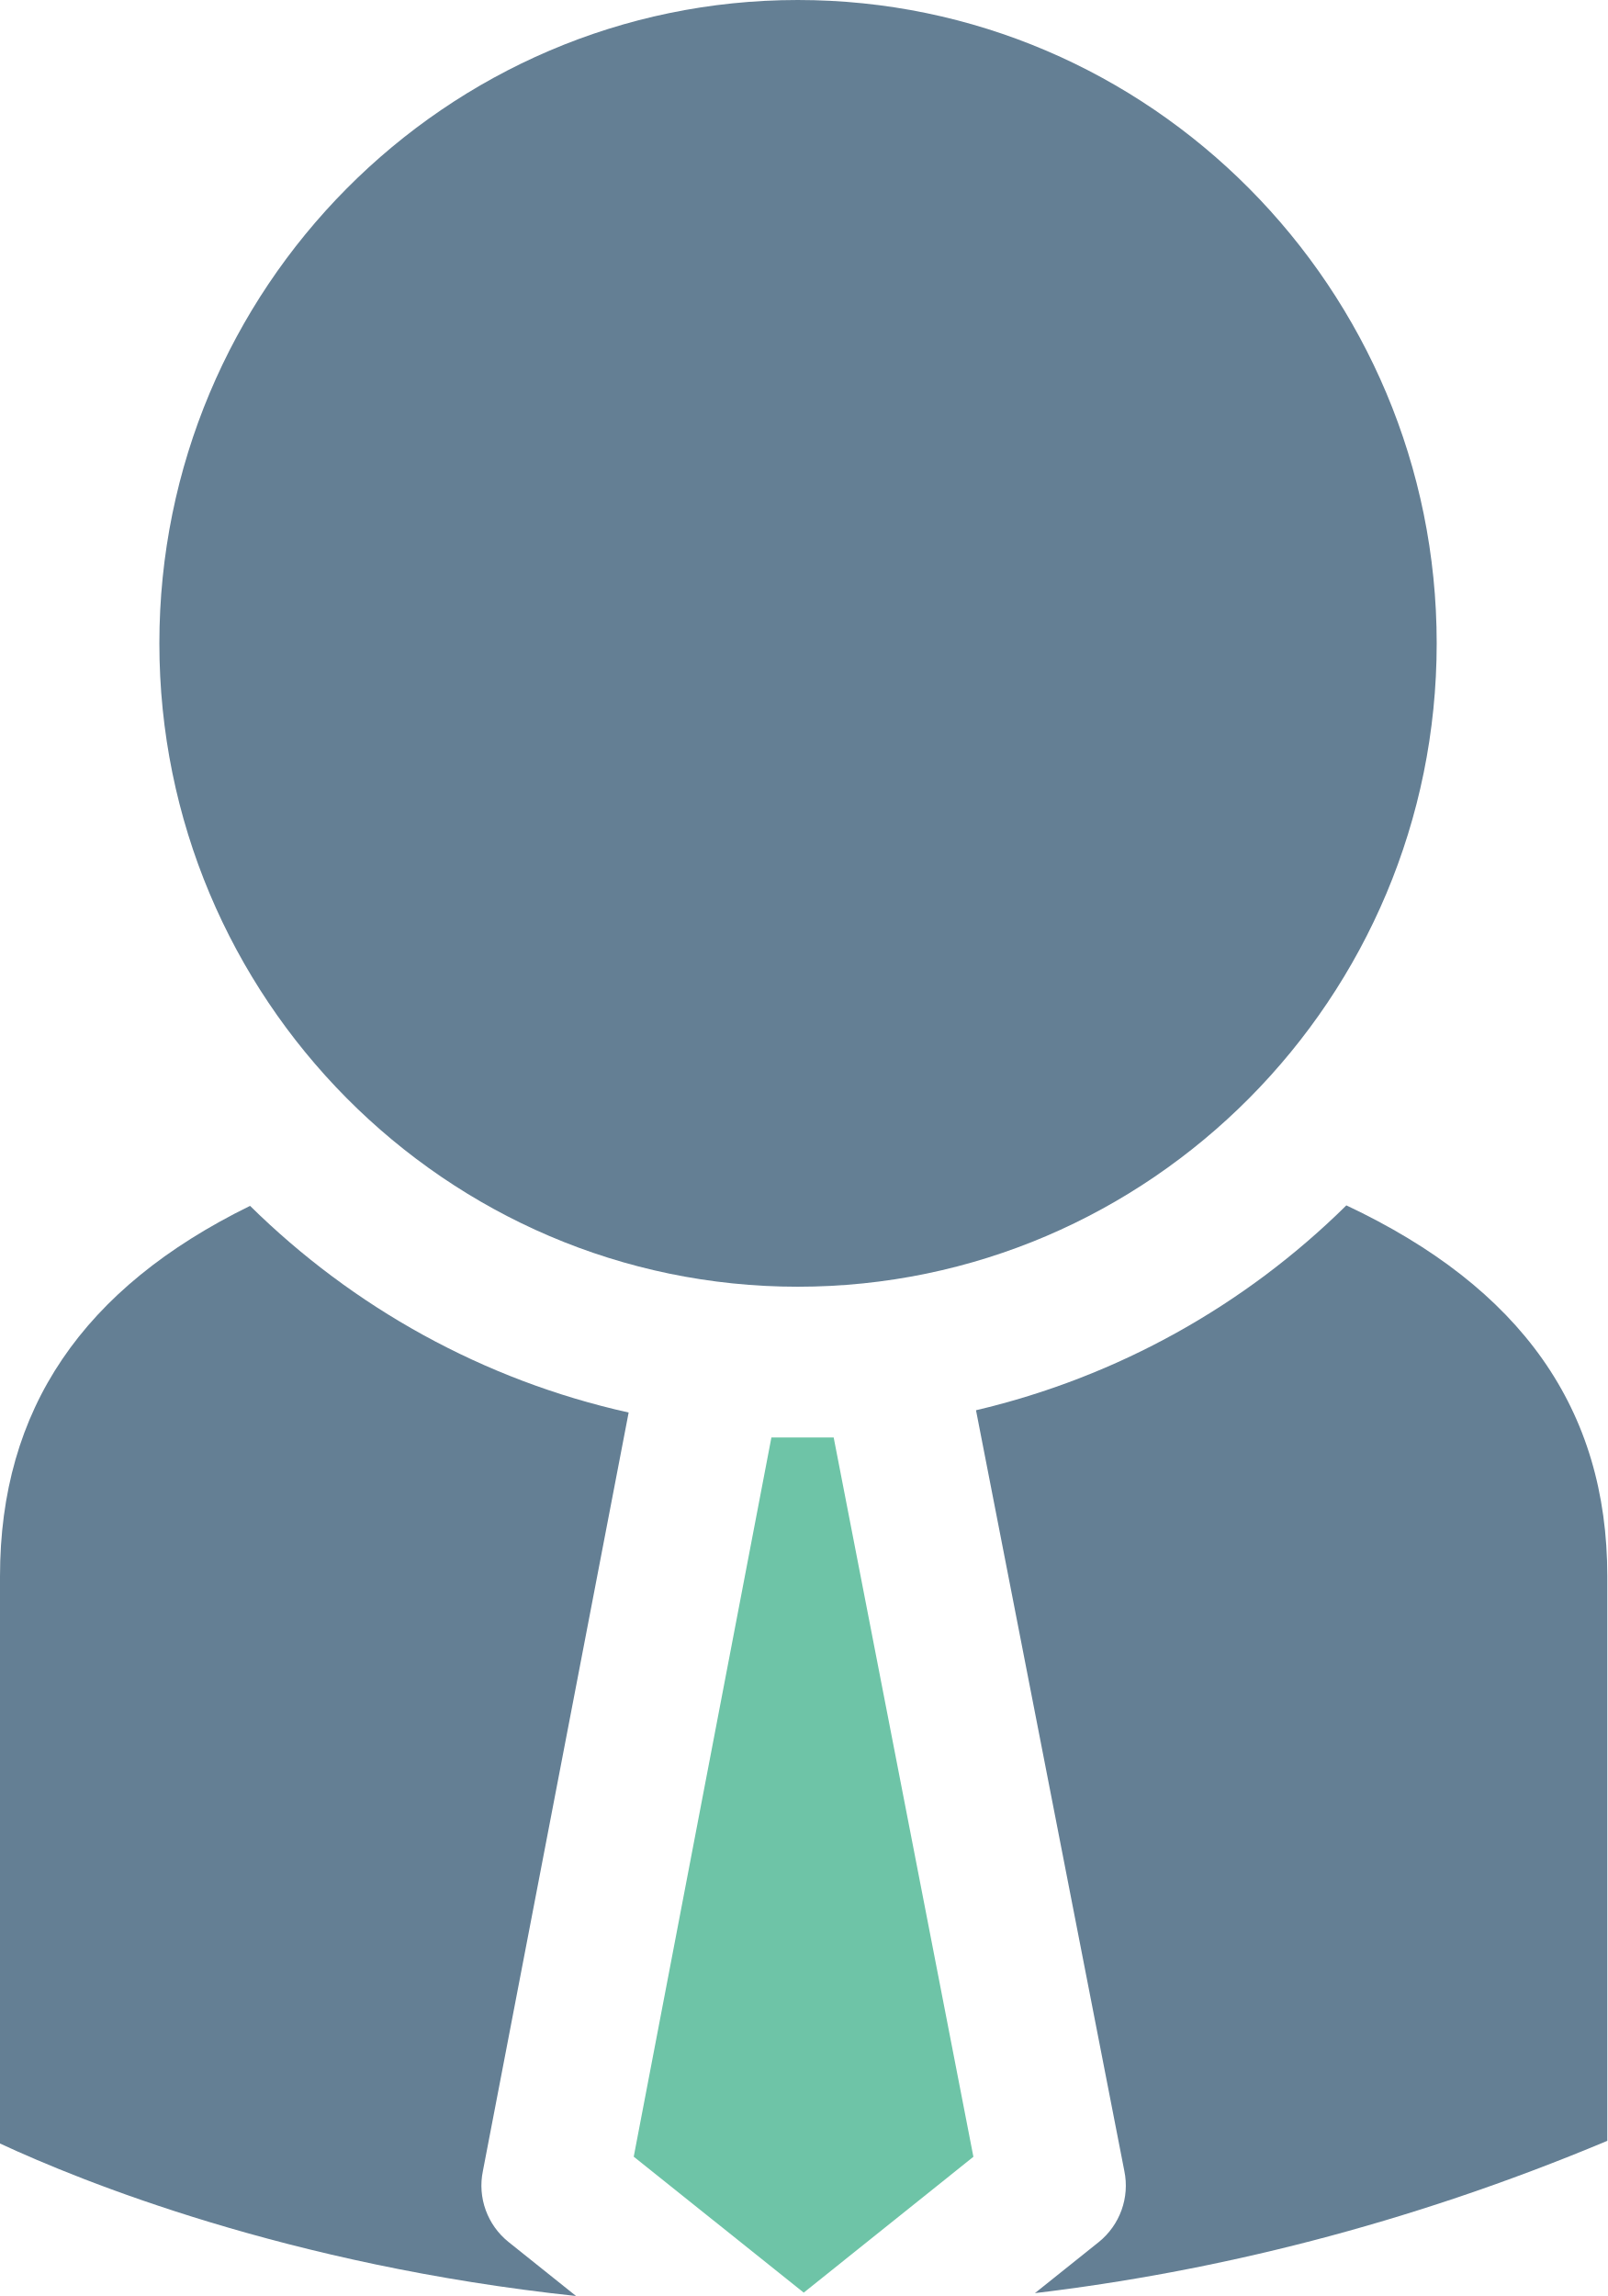
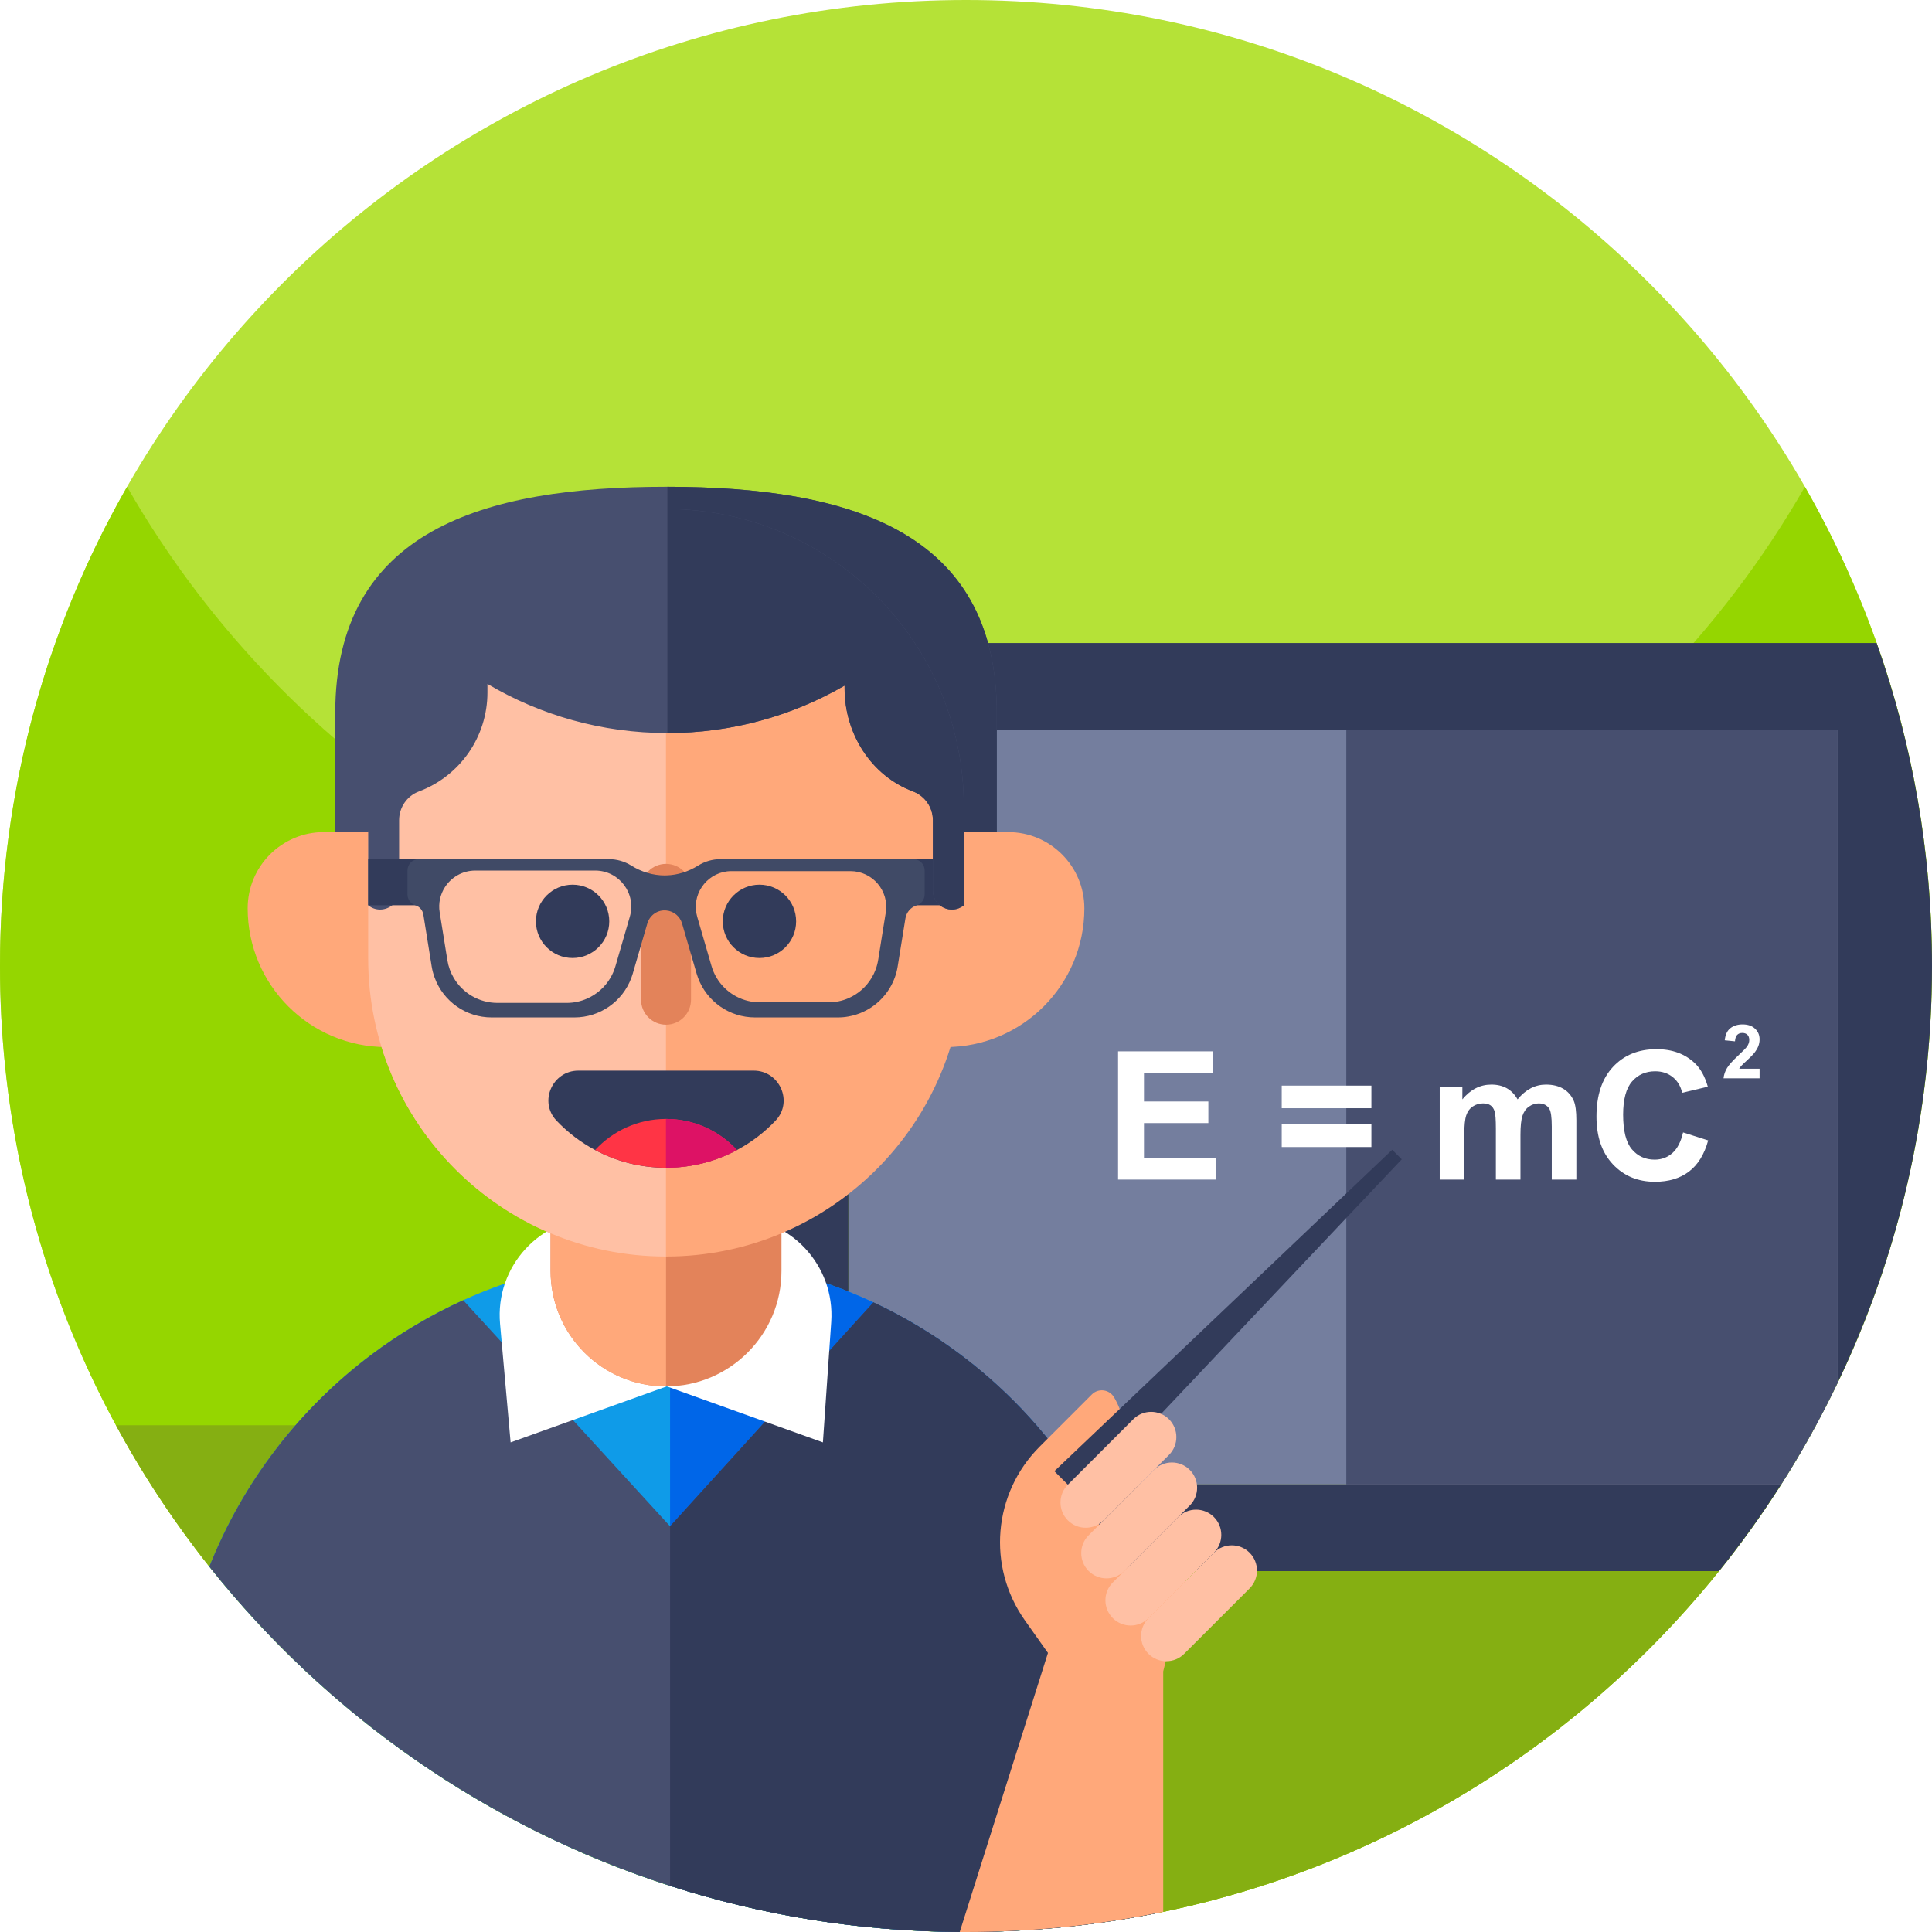
- <svg xmlns="http://www.w3.org/2000/svg" enable-background="new 0 0 91 91" height="89.836" id="Layer_1" version="1.1" viewBox="0 0 62.894 89.836" width="62.894" xml:space="preserve">
-   <defs id="defs44" />
-   <g id="g39" transform="translate(-13.792,-0.733)">
-     <g id="g37">
-       <path d="M 38.391,56.001 C 32.698,54.735 27.6,51.88 23.577,47.915 17.028,51.128 13.792,55.87 13.792,62.409 v 22.193 c 3.148,1.465 11.26,4.762 22.541,5.967 L 33.696,88.46 c -0.832,-0.664 -1.225,-1.74 -1.008,-2.783 z" id="path29" style="fill:#647f94" />
-       <path d="m 45.01,51.079 c 13.783,0 25,-11.295 25,-25.174 0,-13.879 -11.217,-25.172 -25,-25.172 -13.775,0 -24.982,11.293 -24.982,25.172 0,13.879 11.206,25.174 24.982,25.174 z" id="path31" style="fill:#647f94" />
-       <polygon points="45.242,90.437 51.881,85.122 46.414,56.978 43.977,56.978 38.59,85.118 " id="polygon33" style="fill:#6ec4a7" />
-       <path d="m 66.475,47.896 c -3.943,3.895 -8.932,6.709 -14.492,8.016 l 5.803,29.758 c 0.219,1.047 -0.172,2.123 -1.002,2.791 l -2.496,1.996 c 6.957,-0.83 14.496,-2.648 22.398,-5.959 V 62.409 c 0,-6.547 -3.377,-11.295 -10.211,-14.513 z" id="path35" style="fill:#647f94" />
-     </g>
+ <svg xmlns="http://www.w3.org/2000/svg" height="512pt" version="1.1" viewBox="0 0 512 512" width="512pt">
+   <g id="surface1">
+     <path d="M 512 256 C 512 397.387 397.387 512 256 512 C 114.613 512 0 397.387 0 256 C 0 114.613 114.613 0 256 0 C 397.387 0 512 114.613 512 256 Z M 512 256 " style=" stroke:none;fill-rule:nonzero;fill:rgb(70.98%,88.627%,21.569%);fill-opacity:1;" />
+     <path d="M 512 256 C 512 282.051 508.109 307.191 500.871 330.871 C 468.859 435.719 371.328 512 256 512 C 151.441 512 61.512 449.301 21.77 359.449 C 7.77 327.82 0 292.82 0 256 C 0 209.781 12.25 166.43 33.68 129 C 77.801 206.07 160.84 258 256 258 C 351.16 258 434.211 206.07 478.32 129 C 499.75 166.43 512 209.781 512 256 Z M 512 256 " style=" stroke:none;fill-rule:nonzero;fill:rgb(58.431%,83.922%,0%);fill-opacity:1;" />
+     <path d="M 30.742 377.703 C 37.898 390.922 46.172 403.441 55.461 415.129 C 102.359 474.148 174.762 512 256 512 C 337.238 512 409.641 474.148 456.539 415.129 C 465.828 403.441 474.102 390.922 481.258 377.703 Z M 30.742 377.703 " style=" stroke:none;fill-rule:nonzero;fill:rgb(52.157%,68.627%,7.059%);fill-opacity:1;" />
+     <path d="M 487 193.371 L 487 366.449 C 482.551 375.762 477.551 384.75 472.039 393.391 L 224.84 393.391 L 224.84 193.371 Z M 487 193.371 " style=" stroke:none;fill-rule:nonzero;fill:rgb(45.49%,49.412%,61.961%);fill-opacity:1;" />
+     <path d="M 200.711 227.68 L 200.711 335.25 C 201.449 335.391 202.172 335.531 202.898 335.68 C 203.539 335.809 204.172 335.949 204.801 336.09 C 205.5 336.238 206.199 336.398 206.898 336.57 C 206.969 336.578 207.031 336.602 207.102 336.621 L 207.102 336.809 C 207.102 337.25 207.09 337.68 207.07 338.109 C 207.059 338.461 207.039 338.809 207.012 339.16 C 207 339.309 206.988 339.461 206.969 339.602 C 206.941 339.969 206.898 340.34 206.852 340.711 C 206.801 341.129 206.738 341.559 206.66 341.98 C 206.59 342.398 206.512 342.809 206.422 343.23 C 206.34 343.641 206.238 344.051 206.141 344.461 C 206.031 344.859 205.922 345.27 205.789 345.672 C 205.672 346.07 205.539 346.469 205.398 346.859 C 205.051 347.879 204.641 348.879 204.18 349.852 C 204.109 350 204.039 350.148 203.961 350.301 C 203.82 350.578 203.691 350.852 203.539 351.121 C 203.469 351.281 203.379 351.43 203.289 351.578 C 203.211 351.73 203.129 351.879 203.039 352.031 C 202.34 353.25 201.559 354.41 200.711 355.512 L 200.711 376.02 L 202.75 376.75 L 219.762 358.031 L 224.84 352.43 L 224.84 227.68 Z M 200.711 227.68 L 200.711 335.25 C 201.449 335.391 202.172 335.531 202.898 335.68 C 203.539 335.809 204.172 335.949 204.801 336.09 C 205.5 336.238 206.199 336.398 206.898 336.57 C 206.969 336.578 207.031 336.602 207.102 336.621 L 207.102 336.809 C 207.102 337.25 207.09 337.68 207.07 338.109 C 207.059 338.461 207.039 338.809 207.012 339.16 C 207 339.309 206.988 339.461 206.969 339.602 C 206.941 339.969 206.898 340.34 206.852 340.711 C 206.801 341.129 206.738 341.559 206.66 341.98 C 206.59 342.398 206.512 342.809 206.422 343.23 C 206.34 343.641 206.238 344.051 206.141 344.461 C 206.031 344.859 205.922 345.27 205.789 345.672 C 205.672 346.07 205.539 346.469 205.398 346.859 C 205.051 347.879 204.641 348.879 204.18 349.852 C 204.109 350 204.039 350.148 203.961 350.301 C 203.82 350.578 203.691 350.852 203.539 351.121 C 203.469 351.281 203.379 351.43 203.289 351.578 C 203.211 351.73 203.129 351.879 203.039 352.031 C 202.34 353.25 201.559 354.41 200.711 355.512 L 200.711 376.02 L 202.75 376.75 L 219.762 358.031 L 224.84 352.43 L 224.84 227.68 Z M 512 256 C 512 225.98 506.828 197.172 497.328 170.41 L 200.711 170.41 L 200.711 416.352 L 455.57 416.352 C 461.469 409.02 466.969 401.352 472.039 393.391 L 224.84 393.391 L 224.84 193.371 L 487 193.371 L 487 366.449 C 503.031 333.012 512 295.551 512 256 Z M 200.711 227.68 L 200.711 335.25 C 201.449 335.391 202.172 335.531 202.898 335.68 C 203.539 335.809 204.172 335.949 204.801 336.09 C 205.5 336.238 206.199 336.398 206.898 336.57 C 206.969 336.578 207.031 336.602 207.102 336.621 L 207.102 336.809 C 207.102 337.25 207.09 337.68 207.07 338.109 C 207.059 338.461 207.039 338.809 207.012 339.16 C 207 339.309 206.988 339.461 206.969 339.602 C 206.941 339.969 206.898 340.34 206.852 340.711 C 206.801 341.129 206.738 341.559 206.66 341.98 C 206.59 342.398 206.512 342.809 206.422 343.23 C 206.34 343.641 206.238 344.051 206.141 344.461 C 206.031 344.859 205.922 345.27 205.789 345.672 C 205.672 346.07 205.539 346.469 205.398 346.859 C 205.051 347.879 204.641 348.879 204.18 349.852 C 204.109 350 204.039 350.148 203.961 350.301 C 203.82 350.578 203.691 350.852 203.539 351.121 C 203.469 351.281 203.379 351.43 203.289 351.578 C 203.211 351.73 203.129 351.879 203.039 352.031 C 202.34 353.25 201.559 354.41 200.711 355.512 L 200.711 376.02 L 202.75 376.75 L 219.762 358.031 L 224.84 352.43 L 224.84 227.68 Z M 200.711 227.68 L 200.711 335.25 C 201.449 335.391 202.172 335.531 202.898 335.68 C 203.539 335.809 204.172 335.949 204.801 336.09 C 205.5 336.238 206.199 336.398 206.898 336.57 C 206.969 336.578 207.031 336.602 207.102 336.621 L 207.102 336.809 C 207.102 337.25 207.09 337.68 207.07 338.109 C 207.059 338.461 207.039 338.809 207.012 339.16 C 207 339.309 206.988 339.461 206.969 339.602 C 206.941 339.969 206.898 340.34 206.852 340.711 C 206.801 341.129 206.738 341.559 206.66 341.98 C 206.59 342.398 206.512 342.809 206.422 343.23 C 206.34 343.641 206.238 344.051 206.141 344.461 C 206.031 344.859 205.922 345.27 205.789 345.672 C 205.672 346.07 205.539 346.469 205.398 346.859 C 205.051 347.879 204.641 348.879 204.18 349.852 C 204.109 350 204.039 350.148 203.961 350.301 C 203.82 350.578 203.691 350.852 203.539 351.121 C 203.469 351.281 203.379 351.43 203.289 351.578 C 203.211 351.73 203.129 351.879 203.039 352.031 C 202.34 353.25 201.559 354.41 200.711 355.512 L 200.711 376.02 L 202.75 376.75 L 219.762 358.031 L 224.84 352.43 L 224.84 227.68 Z M 200.711 227.68 L 200.711 335.25 C 201.449 335.391 202.172 335.531 202.898 335.68 C 203.539 335.809 204.172 335.949 204.801 336.09 C 205.5 336.238 206.199 336.398 206.898 336.57 C 206.969 336.578 207.031 336.602 207.102 336.621 L 207.102 336.809 C 207.102 337.25 207.09 337.68 207.07 338.109 C 207.059 338.461 207.039 338.809 207.012 339.16 C 207 339.309 206.988 339.461 206.969 339.602 C 206.941 339.969 206.898 340.34 206.852 340.711 C 206.801 341.129 206.738 341.559 206.66 341.98 C 206.59 342.398 206.512 342.809 206.422 343.23 C 206.238 344.059 206.031 344.871 205.789 345.672 C 205.672 346.07 205.539 346.469 205.398 346.859 C 205.051 347.879 204.641 348.879 204.18 349.852 C 204.109 350 204.039 350.148 203.961 350.301 C 203.82 350.578 203.691 350.852 203.539 351.121 C 203.469 351.281 203.379 351.43 203.289 351.578 C 203.211 351.73 203.129 351.879 203.039 352.031 C 202.34 353.25 201.559 354.41 200.711 355.512 L 200.711 376.02 L 202.75 376.75 L 219.762 358.031 L 224.84 352.43 L 224.84 227.68 Z M 200.711 227.68 " style=" stroke:none;fill-rule:nonzero;fill:rgb(19.608%,23.137%,35.294%);fill-opacity:1;" />
+     <path d="M 487 193.371 L 487 366.449 C 482.551 375.762 477.551 384.75 472.039 393.391 L 356.781 393.391 L 356.781 193.371 Z M 487 193.371 " style=" stroke:none;fill-rule:nonzero;fill:rgb(27.843%,30.98%,43.529%);fill-opacity:1;" />
+     <path d="M 296.301 312.602 L 296.301 278.617 L 321.5 278.617 L 321.5 284.367 L 303.164 284.367 L 303.164 291.902 L 320.227 291.902 L 320.227 297.629 L 303.164 297.629 L 303.164 306.875 L 322.148 306.875 L 322.148 312.602 Z M 296.301 312.602 " style=" stroke:none;fill-rule:nonzero;fill:rgb(100%,100%,100%);fill-opacity:1;" />
+     <path d="M 339.672 293.688 L 339.672 287.703 L 363.434 287.703 L 363.434 293.688 Z M 339.672 303.977 L 339.672 297.973 L 363.434 297.973 L 363.434 303.977 Z M 339.672 303.977 " style=" stroke:none;fill-rule:nonzero;fill:rgb(100%,100%,100%);fill-opacity:1;" />
+     <path d="M 381.539 287.984 L 387.543 287.984 L 387.543 291.344 C 389.691 288.73 392.25 287.426 395.219 287.426 C 396.793 287.426 398.16 287.75 399.32 288.398 C 400.48 289.051 401.43 290.031 402.172 291.344 C 403.254 290.031 404.422 289.051 405.672 288.398 C 406.926 287.75 408.262 287.426 409.684 287.426 C 411.488 287.426 413.02 287.793 414.273 288.527 C 415.523 289.262 416.457 290.34 417.078 291.762 C 417.523 292.812 417.75 294.512 417.75 296.859 L 417.75 312.602 L 411.234 312.602 L 411.234 298.531 C 411.234 296.09 411.012 294.512 410.562 293.801 C 409.961 292.875 409.031 292.41 407.781 292.41 C 406.867 292.41 406.012 292.688 405.207 293.246 C 404.402 293.801 403.824 294.617 403.469 295.691 C 403.113 296.766 402.938 298.461 402.938 300.777 L 402.938 312.602 L 396.422 312.602 L 396.422 299.109 C 396.422 296.715 396.305 295.168 396.074 294.473 C 395.844 293.777 395.484 293.262 394.996 292.922 C 394.508 292.582 393.848 292.41 393.016 292.41 C 392.008 292.41 391.105 292.684 390.301 293.223 C 389.496 293.762 388.922 294.543 388.574 295.562 C 388.227 296.586 388.055 298.277 388.055 300.641 L 388.055 312.602 L 381.539 312.602 Z M 381.539 287.984 " style=" stroke:none;fill-rule:nonzero;fill:rgb(100%,100%,100%);fill-opacity:1;" />
+     <path d="M 446.031 300.105 L 452.684 302.219 C 451.664 305.926 449.969 308.68 447.594 310.48 C 445.223 312.281 442.215 313.184 438.566 313.184 C 434.055 313.184 430.344 311.641 427.438 308.559 C 424.531 305.473 423.082 301.258 423.082 295.91 C 423.082 290.254 424.539 285.863 427.461 282.734 C 430.383 279.602 434.223 278.039 438.984 278.039 C 443.141 278.039 446.516 279.266 449.113 281.723 C 450.656 283.176 451.816 285.262 452.59 287.984 L 445.797 289.605 C 445.395 287.844 444.559 286.453 443.281 285.434 C 442.008 284.41 440.461 283.902 438.637 283.902 C 436.117 283.902 434.07 284.805 432.504 286.613 C 430.934 288.422 430.148 291.352 430.148 295.398 C 430.148 299.695 430.922 302.758 432.469 304.578 C 434.012 306.402 436.023 307.316 438.496 307.316 C 440.316 307.316 441.887 306.734 443.199 305.578 C 444.516 304.418 445.461 302.594 446.031 300.105 Z M 446.031 300.105 " style=" stroke:none;fill-rule:nonzero;fill:rgb(100%,100%,100%);fill-opacity:1;" />
+     <path d="M 466.309 283.227 L 466.309 285.758 L 456.754 285.758 C 456.855 284.801 457.168 283.895 457.684 283.035 C 458.203 282.18 459.223 281.043 460.75 279.629 C 461.98 278.48 462.734 277.707 463.012 277.301 C 463.387 276.734 463.574 276.18 463.574 275.629 C 463.574 275.023 463.41 274.555 463.086 274.227 C 462.758 273.902 462.305 273.738 461.73 273.738 C 461.16 273.738 460.711 273.91 460.371 274.254 C 460.035 274.594 459.844 275.164 459.789 275.961 L 457.074 275.688 C 457.238 274.188 457.742 273.109 458.598 272.457 C 459.453 271.805 460.52 271.477 461.801 271.477 C 463.203 271.477 464.305 271.855 465.105 272.613 C 465.91 273.367 466.309 274.309 466.309 275.434 C 466.309 276.074 466.195 276.684 465.965 277.266 C 465.734 277.844 465.371 278.449 464.875 279.082 C 464.547 279.504 463.949 280.109 463.09 280.898 C 462.23 281.688 461.684 282.211 461.457 282.469 C 461.227 282.727 461.039 282.98 460.898 283.227 Z M 466.309 283.227 " style=" stroke:none;fill-rule:nonzero;fill:rgb(100%,100%,100%);fill-opacity:1;" />
+     <path d="M 306.609 463.121 L 306.609 506.988 C 290.25 510.281 273.328 512 256 512 C 255.449 512 254.891 512 254.34 511.988 C 227.57 511.82 201.789 507.551 177.578 499.762 C 128.91 484.121 86.59 454.301 55.488 415.172 C 64.379 392.738 79.328 373.371 98.328 359.078 C 105.871 353.398 114.059 348.531 122.75 344.57 C 126.352 342.941 130.031 341.461 133.801 340.148 L 133.809 340.148 C 137.762 338.781 141.789 337.59 145.91 336.609 C 150.07 335.609 154.301 334.801 158.602 334.211 C 164.449 333.41 170.422 332.988 176.488 332.988 C 176.5 332.988 176.5 332.988 176.5 332.988 C 176.859 332.988 177.219 332.988 177.578 333 C 183.609 333.051 189.559 333.512 195.371 334.359 L 195.379 334.359 C 196.18 334.48 196.969 334.602 197.762 334.73 C 198.551 334.859 199.34 334.988 200.121 335.141 C 200.32 335.172 200.52 335.211 200.711 335.25 C 201.449 335.391 202.172 335.531 202.898 335.68 C 203.539 335.809 204.172 335.949 204.801 336.09 C 205.5 336.238 206.199 336.398 206.898 336.57 C 206.969 336.578 207.031 336.602 207.102 336.621 C 207.16 336.629 207.219 336.648 207.27 336.66 C 207.891 336.809 208.512 336.969 209.121 337.121 C 212.129 337.898 215.102 338.781 218.012 339.762 C 218.32 339.871 218.629 339.969 218.93 340.078 C 219.941 340.422 220.949 340.781 221.941 341.16 C 222.539 341.379 223.141 341.609 223.73 341.84 C 224.102 341.98 224.469 342.129 224.84 342.281 C 225.172 342.41 225.5 342.539 225.82 342.68 C 227.371 343.309 228.91 343.969 230.422 344.672 C 230.77 344.82 231.121 344.98 231.461 345.141 C 231.48 345.148 231.512 345.16 231.531 345.18 C 231.961 345.371 232.371 345.57 232.781 345.77 C 232.891 345.82 233 345.871 233.102 345.922 C 233.199 345.969 233.301 346.02 233.398 346.07 C 234.02 346.379 234.641 346.68 235.25 346.988 C 235.52 347.121 235.801 347.262 236.07 347.41 C 236.34 347.551 236.609 347.691 236.879 347.828 C 237.031 347.91 237.18 347.988 237.328 348.07 C 237.602 348.199 237.859 348.34 238.121 348.488 C 238.379 348.629 238.641 348.77 238.898 348.922 L 238.91 348.922 C 239.512 349.238 240.102 349.578 240.699 349.922 L 240.711 349.922 C 241.621 350.43 242.52 350.961 243.422 351.512 C 243.449 351.531 243.488 351.551 243.52 351.57 C 243.762 351.719 244 351.871 244.238 352.012 C 244.238 352.02 244.25 352.02 244.25 352.02 C 244.84 352.371 245.422 352.738 246 353.102 C 246.27 353.27 246.531 353.441 246.789 353.609 C 246.871 353.66 246.941 353.699 247.012 353.75 C 247.262 353.91 247.5 354.059 247.73 354.219 C 248.301 354.59 248.859 354.969 249.43 355.352 C 249.441 355.359 249.449 355.371 249.469 355.379 C 250.031 355.762 250.578 356.141 251.129 356.531 C 251.691 356.922 252.25 357.32 252.809 357.719 C 252.988 357.852 253.18 357.988 253.359 358.129 C 253.66 358.359 253.969 358.578 254.281 358.809 C 254.879 359.262 255.488 359.719 256.09 360.18 C 268 369.398 278.27 380.641 286.371 393.391 C 290.891 400.5 294.738 408.07 297.828 416.039 C 297.871 416.141 297.91 416.25 297.949 416.352 C 303.539 430.859 306.609 446.629 306.609 463.121 Z M 306.609 463.121 " style=" stroke:none;fill-rule:nonzero;fill:rgb(5.882%,60.784%,90.98%);fill-opacity:1;" />
+     <path d="M 306.609 463.121 L 306.609 506.988 C 290.25 510.281 273.328 512 256 512 C 255.449 512 254.891 512 254.34 511.988 C 227.57 511.82 201.789 507.551 177.578 499.762 L 177.578 333 C 183.609 333.051 189.559 333.512 195.371 334.359 L 195.379 334.359 C 196.18 334.48 196.969 334.602 197.762 334.73 C 198.551 334.859 199.34 334.988 200.121 335.141 C 200.32 335.172 200.52 335.211 200.711 335.25 C 201.449 335.391 202.172 335.531 202.898 335.68 C 203.539 335.809 204.172 335.949 204.801 336.09 C 205.5 336.238 206.199 336.398 206.898 336.57 C 206.969 336.578 207.031 336.602 207.102 336.621 C 207.16 336.629 207.219 336.648 207.27 336.66 C 207.891 336.809 208.512 336.969 209.121 337.121 C 212.129 337.898 215.102 338.781 218.012 339.762 C 218.32 339.871 218.629 339.969 218.93 340.078 C 219.941 340.422 220.949 340.781 221.941 341.16 C 222.539 341.379 223.141 341.609 223.73 341.84 C 224.102 341.98 224.469 342.129 224.84 342.281 C 225.172 342.41 225.5 342.539 225.82 342.68 C 227.371 343.309 228.91 343.969 230.422 344.672 C 230.77 344.82 231.109 344.98 231.461 345.148 C 231.48 345.16 231.5 345.172 231.531 345.18 C 231.961 345.371 232.371 345.57 232.781 345.77 C 232.871 345.809 232.961 345.859 233.051 345.91 C 233.059 345.91 233.078 345.922 233.102 345.922 C 233.199 345.969 233.301 346.02 233.398 346.07 C 234.02 346.379 234.641 346.68 235.25 346.988 C 235.52 347.121 235.801 347.262 236.07 347.41 C 236.34 347.551 236.609 347.691 236.879 347.828 C 237.031 347.91 237.18 347.988 237.328 348.07 C 237.859 348.352 238.379 348.629 238.898 348.922 L 238.91 348.922 C 239.512 349.238 240.102 349.578 240.699 349.922 L 240.711 349.922 C 241.422 350.328 242.129 350.738 242.828 351.172 C 243.031 351.281 243.219 351.391 243.422 351.512 C 243.449 351.531 243.488 351.551 243.52 351.57 C 243.68 351.672 243.852 351.77 244.012 351.879 C 244.09 351.922 244.16 351.969 244.238 352.012 C 244.238 352.02 244.25 352.02 244.25 352.02 C 244.84 352.371 245.422 352.738 246 353.102 C 246.27 353.27 246.531 353.441 246.789 353.609 C 246.871 353.66 246.941 353.699 247.012 353.75 C 247.262 353.91 247.5 354.059 247.73 354.219 C 248.301 354.59 248.859 354.969 249.43 355.352 C 249.441 355.359 249.449 355.371 249.469 355.379 C 250.031 355.762 250.578 356.141 251.129 356.531 C 251.691 356.922 252.25 357.32 252.809 357.719 C 252.988 357.852 253.18 357.988 253.359 358.129 C 253.66 358.359 253.969 358.578 254.281 358.809 C 254.879 359.262 255.488 359.719 256.09 360.18 C 268 369.398 278.27 380.641 286.371 393.391 C 290.891 400.5 294.738 408.07 297.828 416.039 C 297.871 416.141 297.91 416.25 297.949 416.352 C 303.539 430.859 306.609 446.629 306.609 463.121 Z M 306.609 463.121 " style=" stroke:none;fill-rule:nonzero;fill:rgb(0%,40%,90.98%);fill-opacity:1;" />
+     <path d="M 306.609 463.121 L 306.609 506.988 C 290.25 510.281 273.328 512 256 512 C 255.449 512 254.891 512 254.34 511.988 C 227.57 511.82 201.789 507.551 177.578 499.762 C 128.91 484.121 86.59 454.301 55.488 415.172 C 64.379 392.738 79.328 373.371 98.328 359.078 C 105.871 353.398 114.059 348.531 122.75 344.57 L 132.961 355.719 L 151.82 376.328 L 177.578 404.48 L 200.711 379.012 L 202.75 376.75 L 219.762 358.031 L 224.84 352.43 L 231.461 345.148 L 231.461 345.141 C 231.48 345.148 231.512 345.16 231.531 345.18 C 231.961 345.371 232.371 345.57 232.781 345.77 C 232.871 345.809 232.961 345.859 233.051 345.91 C 233.172 345.961 233.289 346.02 233.398 346.07 C 234.02 346.379 234.641 346.68 235.25 346.988 C 235.52 347.121 235.801 347.262 236.07 347.41 C 236.34 347.551 236.609 347.691 236.879 347.828 C 237.031 347.91 237.18 347.988 237.328 348.07 C 237.602 348.199 237.859 348.34 238.121 348.488 C 238.379 348.629 238.641 348.77 238.898 348.922 L 238.91 348.922 C 239.512 349.238 240.102 349.578 240.699 349.922 L 240.711 349.922 C 241.422 350.328 242.129 350.738 242.828 351.172 C 243.031 351.281 243.219 351.391 243.422 351.512 C 243.449 351.531 243.488 351.551 243.52 351.57 C 243.68 351.672 243.852 351.77 244.012 351.879 C 244.09 351.922 244.16 351.969 244.238 352.012 C 244.238 352.02 244.25 352.02 244.25 352.02 C 244.93 352.441 245.609 352.859 246.281 353.289 C 246.449 353.391 246.621 353.5 246.789 353.609 C 246.871 353.66 246.941 353.699 247.012 353.75 C 247.262 353.91 247.5 354.059 247.73 354.219 C 248.301 354.59 248.859 354.969 249.43 355.352 C 249.441 355.359 249.449 355.371 249.469 355.379 C 250.031 355.762 250.578 356.141 251.129 356.531 C 251.559 356.84 252.012 357.148 252.43 357.461 C 252.738 357.68 253.051 357.898 253.359 358.129 C 253.66 358.359 253.969 358.578 254.281 358.809 C 254.879 359.262 255.488 359.719 256.09 360.18 C 268 369.398 278.27 380.641 286.371 393.391 C 290.891 400.5 294.738 408.07 297.828 416.039 C 297.871 416.141 297.91 416.25 297.949 416.352 C 303.539 430.859 306.609 446.629 306.609 463.121 Z M 306.609 463.121 " style=" stroke:none;fill-rule:nonzero;fill:rgb(27.843%,30.98%,43.529%);fill-opacity:1;" />
+     <path d="M 306.609 463.121 L 306.609 506.988 C 290.25 510.281 273.328 512 256 512 C 255.449 512 254.891 512 254.34 511.988 C 227.57 511.82 201.789 507.551 177.578 499.762 L 177.578 404.48 L 200.711 379.012 L 202.75 376.75 L 219.762 358.031 L 224.84 352.43 L 231.461 345.148 L 231.461 345.141 C 231.48 345.148 231.512 345.16 231.531 345.18 C 231.961 345.371 232.371 345.57 232.781 345.77 C 232.871 345.809 232.961 345.859 233.051 345.91 C 233.172 345.961 233.289 346.02 233.398 346.07 C 234.02 346.379 234.641 346.68 235.25 346.988 C 235.52 347.121 235.801 347.262 236.07 347.41 C 236.34 347.551 236.609 347.691 236.879 347.828 C 237.031 347.91 237.18 347.988 237.328 348.07 C 237.602 348.199 237.859 348.34 238.121 348.488 C 238.379 348.629 238.641 348.77 238.898 348.922 L 238.91 348.922 C 239.512 349.238 240.102 349.578 240.699 349.922 L 240.711 349.922 C 241.422 350.328 242.129 350.738 242.828 351.172 C 243.031 351.281 243.219 351.391 243.422 351.512 C 243.449 351.531 243.488 351.551 243.52 351.57 C 243.68 351.672 243.852 351.77 244.012 351.879 C 244.09 351.922 244.16 351.969 244.238 352.012 C 244.238 352.02 244.25 352.02 244.25 352.02 C 244.93 352.441 245.609 352.859 246.281 353.289 C 246.449 353.391 246.621 353.5 246.789 353.609 C 246.871 353.66 246.941 353.699 247.012 353.75 C 247.262 353.91 247.5 354.059 247.73 354.219 C 248.301 354.59 248.859 354.969 249.43 355.352 C 249.441 355.359 249.449 355.371 249.469 355.379 C 250.031 355.762 250.578 356.141 251.129 356.531 C 251.559 356.84 252.012 357.148 252.43 357.461 C 252.738 357.68 253.051 357.898 253.359 358.129 C 253.66 358.359 253.969 358.578 254.281 358.809 C 254.879 359.262 255.488 359.719 256.09 360.18 C 268 369.398 278.27 380.641 286.371 393.391 C 290.891 400.5 294.738 408.07 297.828 416.039 C 297.871 416.141 297.91 416.25 297.949 416.352 C 303.539 430.859 306.609 446.629 306.609 463.121 Z M 306.609 463.121 " style=" stroke:none;fill-rule:nonzero;fill:rgb(19.608%,23.137%,35.294%);fill-opacity:1;" />
+     <path d="M 194.43 322.609 L 158.336 322.609 C 143.113 322.609 131.168 335.664 132.52 350.824 L 135.316 382.25 L 176.699 367.406 L 218.078 382.25 L 220.285 350.312 C 221.32 335.332 209.449 322.609 194.43 322.609 Z M 194.43 322.609 " style=" stroke:none;fill-rule:nonzero;fill:rgb(100%,100%,100%);fill-opacity:1;" />
+     <path d="M 264.16 188.965 L 264.16 259.125 L 88.844 259.125 L 88.844 188.965 C 88.844 164.758 98.656 149.762 114.516 140.824 C 130.379 131.887 152.297 129 176.496 129 L 176.867 129 C 225.113 129.062 264.16 140.676 264.16 188.965 Z M 264.16 188.965 " style=" stroke:none;fill-rule:nonzero;fill:rgb(27.843%,30.98%,43.529%);fill-opacity:1;" />
+     <path d="M 264.16 188.965 L 264.16 259.125 L 176.504 259.125 L 176.867 194.266 L 176.867 129 C 225.113 129.062 264.16 140.676 264.16 188.965 Z M 264.16 188.965 " style=" stroke:none;fill-rule:nonzero;fill:rgb(19.608%,23.137%,35.294%);fill-opacity:1;" />
+     <path d="M 267.176 220.516 C 278.328 220.516 287.367 229.559 287.367 240.711 C 287.367 261.023 270.902 277.488 250.59 277.488 L 250.59 220.473 Z M 267.176 220.516 " style=" stroke:none;fill-rule:nonzero;fill:rgb(100%,65.882%,47.843%);fill-opacity:1;" />
+     <path d="M 85.832 220.516 C 74.68 220.516 65.637 229.559 65.637 240.711 C 65.637 261.023 82.105 277.488 102.418 277.488 L 102.418 220.473 Z M 85.832 220.516 " style=" stroke:none;fill-rule:nonzero;fill:rgb(100%,65.882%,47.843%);fill-opacity:1;" />
+     <path d="M 145.914 293.285 L 145.914 336.812 C 145.914 353.703 159.605 367.406 176.504 367.406 C 193.395 367.406 207.098 353.703 207.098 336.812 L 207.098 293.285 Z M 145.914 293.285 " style=" stroke:none;fill-rule:nonzero;fill:rgb(89.02%,51.373%,35.294%);fill-opacity:1;" />
+     <path d="M 145.914 293.285 L 145.914 336.812 C 145.914 353.703 159.605 367.406 176.504 367.406 L 176.504 293.285 Z M 145.914 293.285 " style=" stroke:none;fill-rule:nonzero;fill:rgb(100%,65.882%,47.843%);fill-opacity:1;" />
+     <path d="M 97.574 224.309 L 97.574 254.062 C 97.574 297.637 132.898 332.984 176.488 332.992 C 176.496 332.992 176.496 332.992 176.504 332.992 C 220.078 332.992 255.426 297.645 255.426 254.062 L 255.426 224.309 C 255.426 219.824 255.062 215.426 254.32 211.152 C 249.172 180.406 226.23 155.695 196.461 147.922 C 190.09 146.27 183.391 145.387 176.504 145.387 C 176.496 145.387 176.496 145.387 176.488 145.387 C 169.59 145.387 162.898 146.27 156.527 147.938 C 126.754 155.695 103.836 180.406 98.684 211.152 C 97.949 215.426 97.574 219.824 97.574 224.309 Z M 97.574 224.309 " style=" stroke:none;fill-rule:nonzero;fill:rgb(100%,65.882%,47.843%);fill-opacity:1;" />
+     <path d="M 242.051 227.68 L 255.426 227.68 L 255.426 239.906 L 242.051 239.906 Z M 242.051 227.68 " style=" stroke:none;fill-rule:nonzero;fill:rgb(19.608%,23.137%,35.294%);fill-opacity:1;" />
+     <path d="M 97.574 224.309 L 97.574 254.062 C 97.574 297.637 132.898 332.984 176.488 332.992 L 176.488 145.387 C 169.59 145.387 162.898 146.266 156.527 147.938 C 126.754 155.695 103.836 180.406 98.684 211.152 C 97.949 215.426 97.574 219.824 97.574 224.309 Z M 97.574 224.309 " style=" stroke:none;fill-rule:nonzero;fill:rgb(100%,75.294%,64.314%);fill-opacity:1;" />
+     <path d="M 255.426 213.801 L 255.426 239.906 C 252.148 242.582 247.227 240.254 247.227 236.02 L 247.227 217.367 C 247.227 213.969 245.117 210.922 241.938 209.73 C 230.793 205.535 223.824 194.363 223.824 182.457 L 223.824 181.691 C 210.012 189.684 193.973 194.266 176.867 194.266 C 159.449 194.266 143.148 189.516 129.176 181.246 L 129.176 183.527 C 129.176 195.211 121.926 205.66 110.98 209.758 C 107.828 210.941 105.77 214.004 105.77 217.371 L 105.77 236.023 C 105.77 239.008 103.316 241.047 100.727 241.047 C 99.641 241.047 98.539 240.695 97.574 239.906 L 97.574 213.801 C 97.574 192.008 106.406 172.277 120.688 157.996 C 134.969 143.707 154.699 134.875 176.492 134.875 C 176.617 134.875 176.742 134.875 176.863 134.883 C 220.293 135.074 255.426 170.332 255.426 213.801 Z M 255.426 213.801 " style=" stroke:none;fill-rule:nonzero;fill:rgb(27.843%,30.98%,43.529%);fill-opacity:1;" />
+     <path d="M 255.426 213.801 L 255.426 239.906 C 252.148 242.582 247.227 240.254 247.227 236.02 L 247.227 217.367 C 247.227 213.969 245.117 210.922 241.938 209.73 C 230.793 205.535 223.824 194.363 223.824 182.457 L 223.824 181.691 C 210.012 189.684 193.973 194.266 176.867 194.266 L 176.867 134.883 C 220.293 135.074 255.426 170.332 255.426 213.801 Z M 255.426 213.801 " style=" stroke:none;fill-rule:nonzero;fill:rgb(19.608%,23.137%,35.294%);fill-opacity:1;" />
+     <path d="M 97.574 227.68 L 110.949 227.68 L 110.949 239.906 L 97.574 239.906 Z M 97.574 227.68 " style=" stroke:none;fill-rule:nonzero;fill:rgb(19.608%,23.137%,35.294%);fill-opacity:1;" />
+     <path d="M 210.98 244.172 C 210.98 249.535 206.629 253.887 201.262 253.887 C 195.895 253.887 191.547 249.535 191.547 244.172 C 191.547 238.805 195.895 234.453 201.262 234.453 C 206.629 234.453 210.98 238.805 210.98 244.172 Z M 210.98 244.172 " style=" stroke:none;fill-rule:nonzero;fill:rgb(19.608%,23.137%,35.294%);fill-opacity:1;" />
+     <path d="M 161.461 244.172 C 161.461 249.535 157.109 253.887 151.742 253.887 C 146.379 253.887 142.027 249.535 142.027 244.172 C 142.027 238.805 146.379 234.453 151.742 234.453 C 157.109 234.453 161.461 238.805 161.461 244.172 Z M 161.461 244.172 " style=" stroke:none;fill-rule:nonzero;fill:rgb(19.608%,23.137%,35.294%);fill-opacity:1;" />
+     <path d="M 153.262 283.73 C 146.395 283.73 142.734 291.973 147.461 296.961 C 150.422 300.086 153.879 302.73 157.707 304.77 C 163.309 307.77 169.707 309.465 176.504 309.465 C 183.301 309.465 189.699 307.77 195.301 304.77 C 199.129 302.73 202.59 300.086 205.547 296.961 C 210.273 291.973 206.613 283.73 199.746 283.73 Z M 153.262 283.73 " style=" stroke:none;fill-rule:nonzero;fill:rgb(19.608%,23.137%,35.294%);fill-opacity:1;" />
+     <path d="M 176.504 271.555 C 172.848 271.555 169.883 268.59 169.883 264.934 L 169.883 235.559 C 169.883 231.902 172.848 228.938 176.504 228.938 C 180.16 228.938 183.125 231.902 183.125 235.559 L 183.125 264.934 C 183.125 268.59 180.16 271.555 176.504 271.555 Z M 176.504 271.555 " style=" stroke:none;fill-rule:nonzero;fill:rgb(89.02%,51.373%,35.294%);fill-opacity:1;" />
+     <path d="M 195.301 304.766 C 189.699 307.77 183.305 309.465 176.504 309.465 C 176.496 309.465 176.496 309.465 176.488 309.465 C 169.695 309.465 163.293 307.77 157.703 304.766 C 162.383 299.707 169.059 296.535 176.488 296.527 C 176.496 296.527 176.496 296.527 176.504 296.527 C 183.934 296.527 190.629 299.707 195.301 304.766 Z M 195.301 304.766 " style=" stroke:none;fill-rule:nonzero;fill:rgb(100%,20.392%,27.059%);fill-opacity:1;" />
+     <path d="M 195.301 304.766 C 189.699 307.77 183.305 309.465 176.504 309.465 C 176.496 309.465 176.496 309.465 176.488 309.465 L 176.488 296.527 C 176.496 296.527 176.496 296.527 176.504 296.527 C 183.934 296.527 190.629 299.707 195.301 304.766 Z M 195.301 304.766 " style=" stroke:none;fill-rule:nonzero;fill:rgb(86.667%,7.059%,39.608%);fill-opacity:1;" />
+     <path d="M 242.051 227.68 L 191.031 227.68 C 188.789 227.68 186.738 228.309 185 229.391 C 182.48 230.969 179.609 231.898 176.648 231.988 L 176.488 231.988 C 176.371 232 176.262 232 176.148 232 C 173.012 232 169.961 231.051 167.301 229.391 C 165.57 228.309 163.52 227.68 161.27 227.68 L 110.949 227.68 C 109.309 227.699 107.988 229.031 107.988 230.68 L 107.988 237.051 C 107.988 238.34 108.82 239.5 110.051 239.898 C 110.059 239.91 110.059 239.91 110.07 239.91 C 111.199 240.262 112.02 241.219 112.199 242.398 C 112.871 246.559 114.398 256.102 114.398 256.102 C 114.57 257.148 114.84 258.16 115.199 259.121 C 117.488 265.34 123.449 269.629 130.289 269.629 L 152.23 269.629 C 159 269.629 165 265.398 167.32 259.121 C 167.449 258.77 167.57 258.41 167.68 258.039 C 167.68 258.039 170.199 249.32 171.539 244.762 C 172.141 242.68 174.031 241.211 176.199 241.262 C 176.25 241.262 176.301 241.262 176.371 241.27 C 176.398 241.27 176.441 241.27 176.488 241.281 C 176.488 241.281 176.488 241.281 176.5 241.281 C 176.5 241.281 176.512 241.281 176.52 241.281 C 176.551 241.281 176.57 241.281 176.602 241.289 C 178.559 241.469 180.219 242.852 180.762 244.762 C 182.059 249.219 184.621 258.039 184.621 258.039 C 184.73 258.41 184.852 258.77 184.98 259.121 C 187.301 265.398 193.301 269.629 200.078 269.629 L 222.02 269.629 C 222.98 269.629 223.922 269.551 224.84 269.379 C 230.461 268.391 235.141 264.461 237.109 259.121 C 237.469 258.16 237.73 257.148 237.898 256.102 C 237.898 256.102 239.23 247.828 239.941 243.422 C 240.199 241.77 241.371 240.41 242.969 239.91 C 242.98 239.91 242.98 239.91 242.988 239.898 C 243.59 239.691 244.102 239.309 244.469 238.82 C 244.828 238.32 245.039 237.711 245.039 237.051 L 245.039 230.68 C 245.039 229.02 243.699 227.68 242.051 227.68 Z M 155.57 264.648 C 153.91 265.379 152.078 265.781 150.18 265.781 L 131.852 265.781 C 126.941 265.781 122.578 263.148 120.23 259.121 C 119.41 257.719 118.828 256.148 118.559 254.461 L 116.52 241.781 C 116.129 239.359 116.68 237.039 117.891 235.141 C 119.57 232.5 122.531 230.711 125.949 230.711 L 157.738 230.711 C 164.109 230.711 168.691 236.82 166.91 242.93 L 164.691 250.57 L 163.09 256.078 C 162.77 257.16 162.328 258.18 161.781 259.121 C 160.34 261.59 158.148 263.512 155.57 264.648 Z M 224.84 264.539 C 224.809 264.559 224.789 264.57 224.762 264.578 C 223.148 265.262 221.391 265.629 219.551 265.629 L 201.359 265.629 C 201.141 265.629 200.922 265.621 200.711 265.609 C 196.199 265.391 192.172 262.91 189.91 259.121 C 189.34 258.16 188.879 257.121 188.559 256.012 L 184.77 242.969 C 183.121 237.289 187.012 231.609 192.711 230.922 C 193.09 230.879 193.469 230.859 193.859 230.859 L 225.379 230.859 C 231.219 230.859 235.672 236.078 234.738 241.84 L 233.77 247.84 L 232.77 254.141 L 232.719 254.41 C 232.441 256.121 231.852 257.711 231 259.121 C 229.57 261.531 227.41 263.43 224.84 264.539 Z M 224.84 264.539 " style=" stroke:none;fill-rule:nonzero;fill:rgb(25.098%,29.02%,40%);fill-opacity:1;" />
+     <path d="M 275.5 383.395 C 263.164 395.734 261.516 415.168 271.602 429.406 L 283.332 445.961 L 287.129 442.168 C 299.109 430.188 299.109 410.762 287.129 398.781 L 292.328 393.578 C 298.641 387.266 299.609 377.637 295.238 370.301 C 293.98 368.195 291.094 367.805 289.355 369.539 Z M 275.5 383.395 " style=" stroke:none;fill-rule:nonzero;fill:rgb(100%,65.882%,47.843%);fill-opacity:1;" />
+     <path d="M 286.574 397.031 L 279.418 389.875 L 368.949 304.699 L 371.48 307.23 Z M 286.574 397.031 " style=" stroke:none;fill-rule:nonzero;fill:rgb(19.608%,23.137%,35.294%);fill-opacity:1;" />
+     <path d="M 318.16 402.82 L 314.82 416.352 L 308.262 442.941 L 308.262 506.648 C 307.711 506.77 307.16 506.879 306.609 506.988 C 290.25 510.281 273.328 512 256 512 L 254.34 512 L 254.34 511.988 L 281.27 426.809 L 297.352 416.352 L 297.828 416.039 Z M 318.16 402.82 " style=" stroke:none;fill-rule:nonzero;fill:rgb(100%,65.882%,47.843%);fill-opacity:1;" />
+     <path d="M 309.789 385.57 L 292.453 402.91 C 289.844 405.52 285.609 405.52 282.996 402.91 C 280.387 400.297 280.387 396.062 282.996 393.453 L 300.336 376.113 C 302.945 373.504 307.18 373.504 309.789 376.113 C 312.402 378.727 312.402 382.961 309.789 385.57 Z M 309.789 385.57 " style=" stroke:none;fill-rule:nonzero;fill:rgb(100%,75.294%,64.314%);fill-opacity:1;" />
+     <path d="M 315.289 398.984 L 297.953 416.324 C 295.34 418.934 291.105 418.934 288.496 416.324 C 285.887 413.711 285.887 409.477 288.496 406.867 L 305.836 389.527 C 308.445 386.918 312.68 386.918 315.289 389.527 C 317.902 392.141 317.902 396.375 315.289 398.984 Z M 315.289 398.984 " style=" stroke:none;fill-rule:nonzero;fill:rgb(100%,75.294%,64.314%);fill-opacity:1;" />
+     <path d="M 321.699 411.484 L 304.363 428.824 C 301.75 431.434 297.516 431.434 294.906 428.824 C 292.297 426.215 292.297 421.98 294.906 419.367 L 312.242 402.031 C 314.855 399.418 319.09 399.418 321.699 402.031 C 324.312 404.641 324.312 408.875 321.699 411.484 Z M 321.699 411.484 " style=" stroke:none;fill-rule:nonzero;fill:rgb(100%,75.294%,64.314%);fill-opacity:1;" />
+     <path d="M 331.156 420.941 L 313.816 438.281 C 311.207 440.891 306.973 440.891 304.363 438.281 C 301.75 435.668 301.75 431.434 304.363 428.824 L 321.699 411.484 C 324.312 408.875 328.547 408.875 331.156 411.484 C 333.766 414.098 333.766 418.332 331.156 420.941 Z M 331.156 420.941 " style=" stroke:none;fill-rule:nonzero;fill:rgb(100%,75.294%,64.314%);fill-opacity:1;" />
  </g>
</svg>
